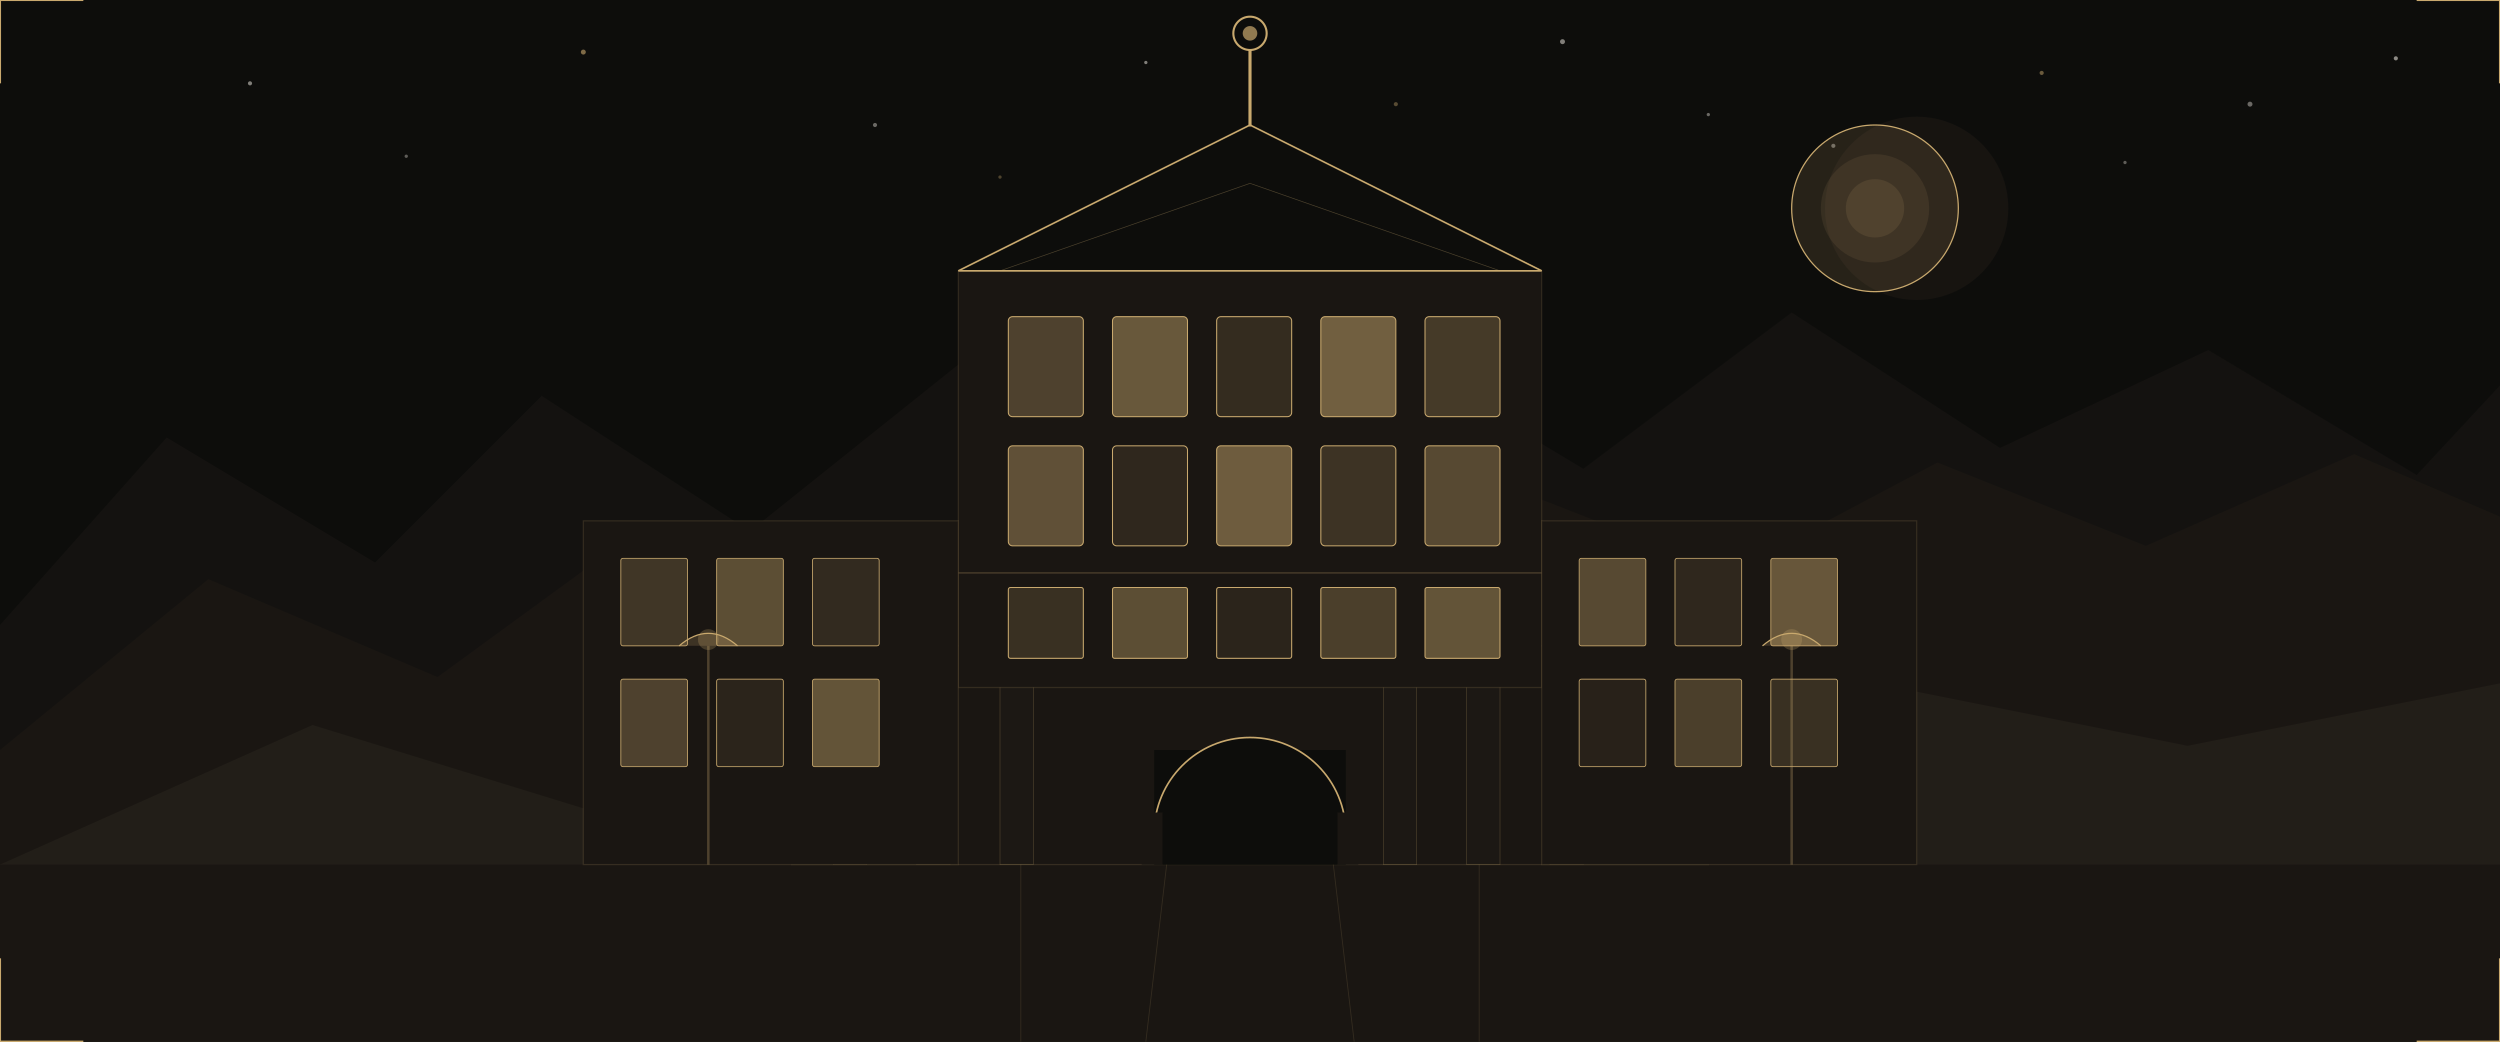
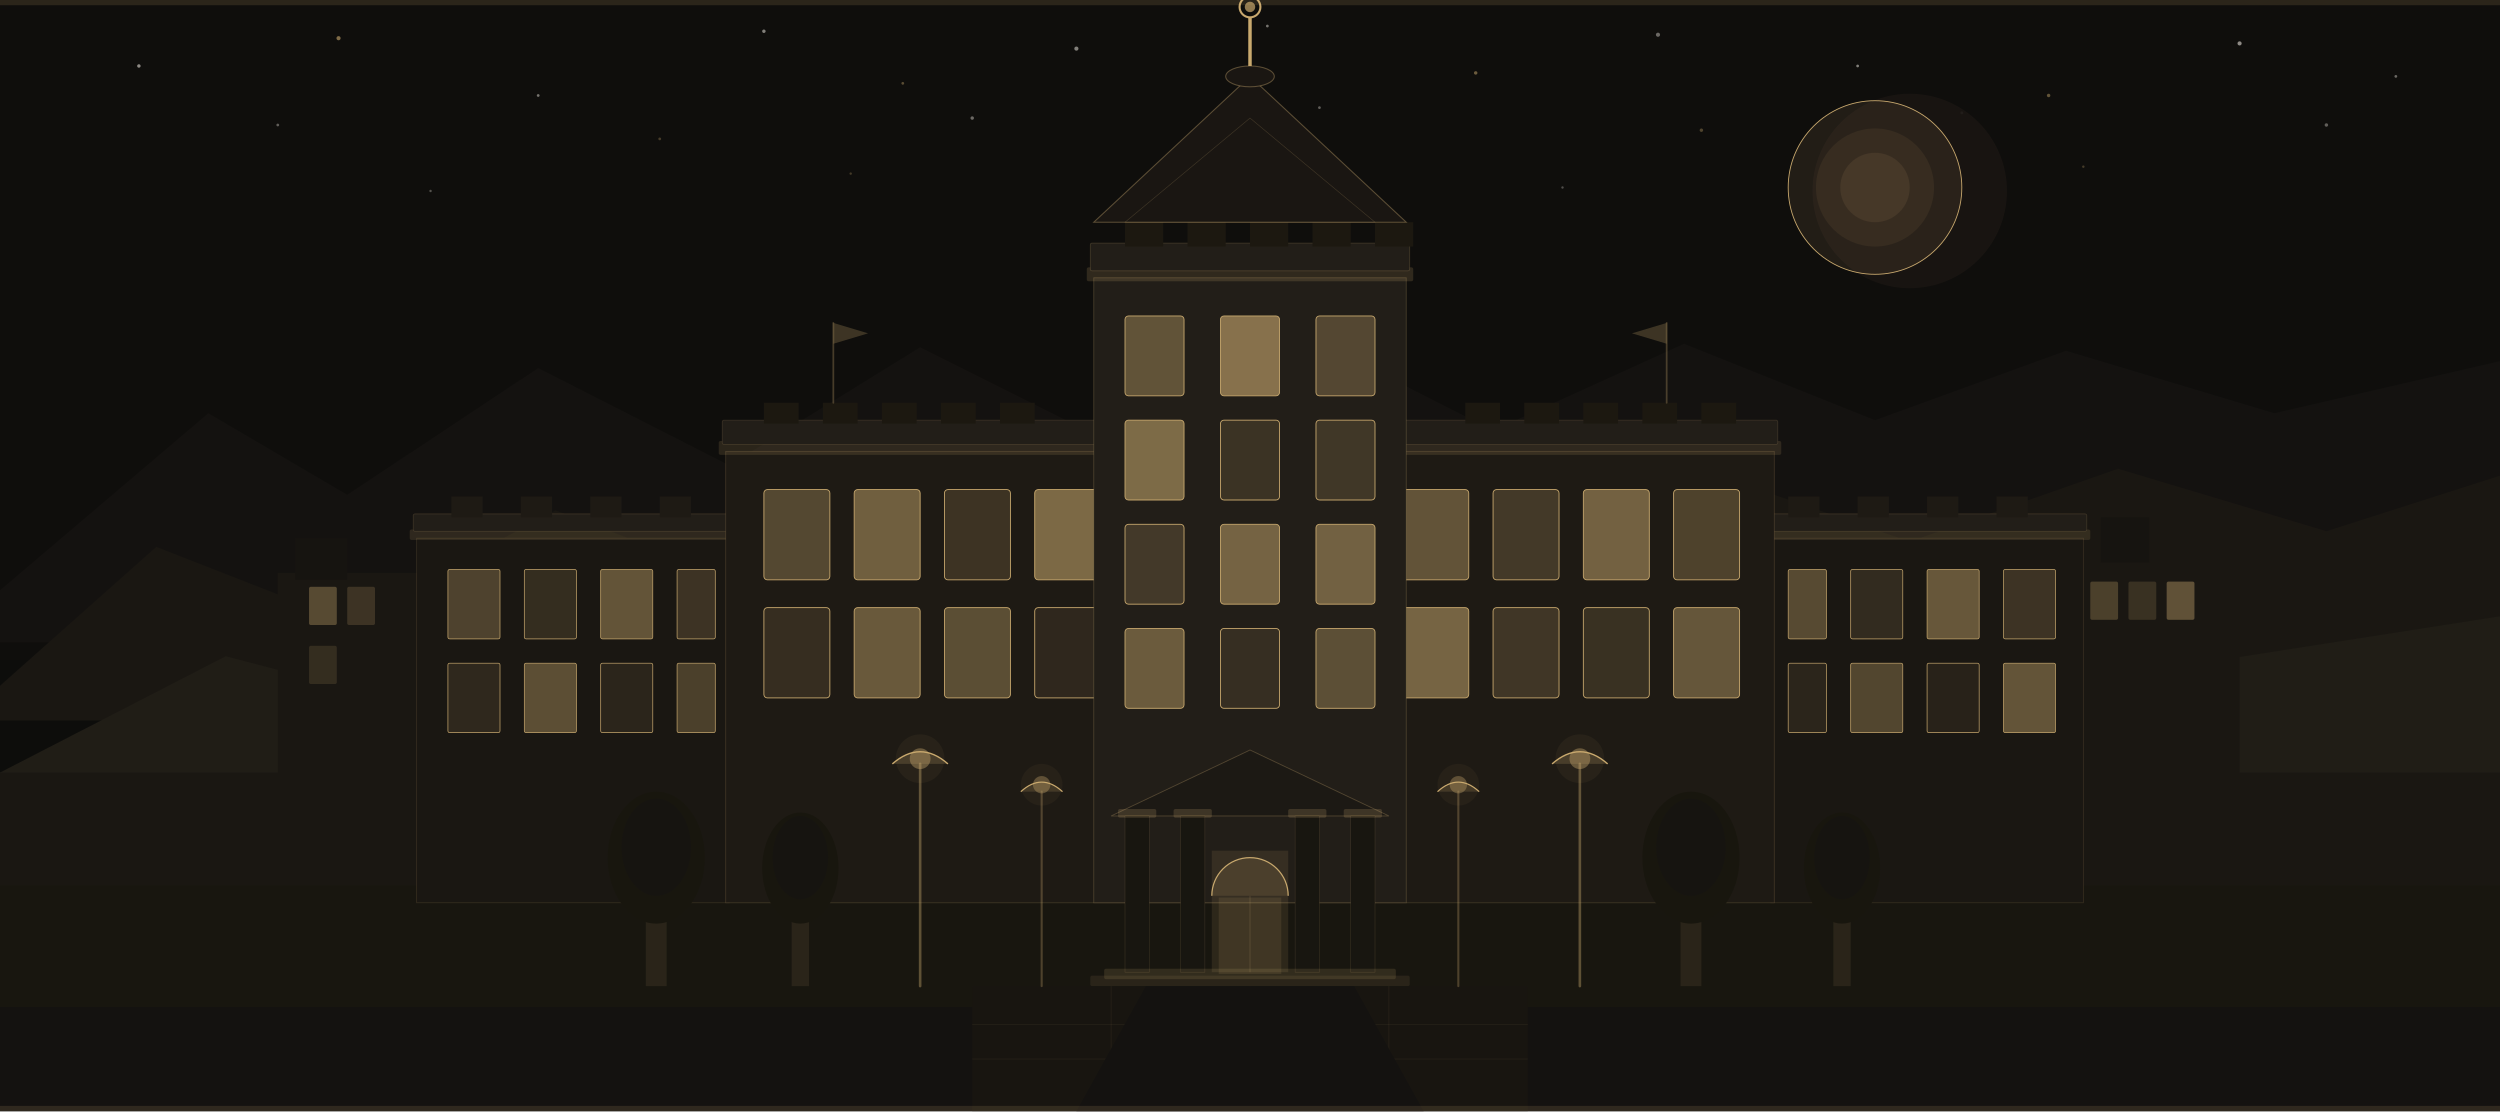
- <svg xmlns="http://www.w3.org/2000/svg" viewBox="0 0 1200 500">
-   <rect width="1200" height="500" fill="#0D0D0B" />
-   <circle cx="120" cy="40" r="1" fill="#F5F0E8" fill-opacity=".5" />
-   <circle cx="280" cy="25" r="1.2" fill="#C9A96E" fill-opacity=".6" />
-   <circle cx="420" cy="60" r="1" fill="#F5F0E8" fill-opacity=".4" />
-   <circle cx="550" cy="30" r=".8" fill="#F5F0E8" fill-opacity=".5" />
-   <circle cx="670" cy="50" r="1" fill="#C9A96E" fill-opacity=".4" />
-   <circle cx="750" cy="20" r="1.2" fill="#F5F0E8" fill-opacity=".5" />
-   <circle cx="820" cy="55" r=".8" fill="#F5F0E8" fill-opacity=".4" />
-   <circle cx="980" cy="35" r="1" fill="#C9A96E" fill-opacity=".5" />
-   <circle cx="1080" cy="50" r="1.2" fill="#F5F0E8" fill-opacity=".4" />
-   <circle cx="1150" cy="28" r="1" fill="#F5F0E8" fill-opacity=".55" />
-   <circle cx="195" cy="75" r=".8" fill="#F5F0E8" fill-opacity=".35" />
-   <circle cx="480" cy="85" r=".8" fill="#C9A96E" fill-opacity=".35" />
-   <circle cx="880" cy="70" r="1" fill="#F5F0E8" fill-opacity=".4" />
-   <circle cx="1020" cy="78" r=".8" fill="#F5F0E8" fill-opacity=".35" />
-   <circle cx="920" cy="100" r="44" fill="#1A1612" fill-opacity=".8" />
-   <circle cx="900" cy="100" r="40" fill="#C9A96E" fill-opacity=".14" stroke="#C9A96E" stroke-width=".6" />
-   <circle cx="900" cy="100" r="26" fill="#C9A96E" fill-opacity=".1" />
-   <circle cx="900" cy="100" r="14" fill="#C9A96E" fill-opacity=".12" />
-   <polygon points="0,300 80,210 180,270 260,190 360,255 460,175 560,240 660,165 760,225 860,150 960,215 1060,168 1160,228 1200,185 1200,500 0,500" fill="#141210" />
-   <polygon points="0,360 100,278 210,325 310,252 420,298 520,238 620,288 720,232 830,275 930,222 1030,262 1130,218 1200,248 1200,500 0,500" fill="#1A1612" />
-   <polygon points="0,415 150,348 280,388 400,338 530,375 660,330 790,368 920,332 1050,358 1200,328 1200,500 0,500" fill="#221E18" />
-   <rect x="0" y="415" width="1200" height="85" fill="#1A1612" />
-   <rect x="380" y="310" width="440" height="105" fill="#1A1612" stroke="rgba(201,169,110,.15)" stroke-width=".6" />
-   <rect x="400" y="318" width="16" height="97" fill="#221E18" stroke="#C9A96E" stroke-width=".3" opacity=".3" />
-   <rect x="440" y="318" width="16" height="97" fill="#221E18" stroke="#C9A96E" stroke-width=".3" opacity=".3" />
-   <rect x="480" y="318" width="16" height="97" fill="#221E18" stroke="#C9A96E" stroke-width=".3" opacity=".3" />
-   <rect x="744" y="318" width="16" height="97" fill="#221E18" stroke="#C9A96E" stroke-width=".3" opacity=".3" />
-   <rect x="704" y="318" width="16" height="97" fill="#221E18" stroke="#C9A96E" stroke-width=".3" opacity=".3" />
-   <rect x="664" y="318" width="16" height="97" fill="#221E18" stroke="#C9A96E" stroke-width=".3" opacity=".3" />
-   <rect x="460" y="130" width="280" height="200" fill="#1A1612" stroke="rgba(201,169,110,.15)" stroke-width=".6" />
-   <rect x="484" y="152" width="36" height="48" rx="2" fill="#C9A96E" fill-opacity=".3" stroke="#C9A96E" stroke-width=".5" />
-   <rect x="534" y="152" width="36" height="48" rx="2" fill="#C9A96E" fill-opacity=".45" stroke="#C9A96E" stroke-width=".5" />
-   <rect x="584" y="152" width="36" height="48" rx="2" fill="#C9A96E" fill-opacity=".15" stroke="#C9A96E" stroke-width=".5" />
-   <rect x="634" y="152" width="36" height="48" rx="2" fill="#C9A96E" fill-opacity=".5" stroke="#C9A96E" stroke-width=".5" />
-   <rect x="684" y="152" width="36" height="48" rx="2" fill="#C9A96E" fill-opacity=".25" stroke="#C9A96E" stroke-width=".5" />
-   <rect x="484" y="214" width="36" height="48" rx="2" fill="#C9A96E" fill-opacity=".4" stroke="#C9A96E" stroke-width=".5" />
-   <rect x="534" y="214" width="36" height="48" rx="2" fill="#C9A96E" fill-opacity=".12" stroke="#C9A96E" stroke-width=".5" />
-   <rect x="584" y="214" width="36" height="48" rx="2" fill="#C9A96E" fill-opacity=".48" stroke="#C9A96E" stroke-width=".5" />
-   <rect x="634" y="214" width="36" height="48" rx="2" fill="#C9A96E" fill-opacity=".2" stroke="#C9A96E" stroke-width=".5" />
-   <rect x="684" y="214" width="36" height="48" rx="2" fill="#C9A96E" fill-opacity=".35" stroke="#C9A96E" stroke-width=".5" />
-   <line x1="460" y1="275" x2="740" y2="275" stroke="#C9A96E" stroke-width=".6" opacity=".3" />
-   <rect x="484" y="282" width="36" height="34" rx="1" fill="#C9A96E" fill-opacity=".18" stroke="#C9A96E" stroke-width=".5" />
-   <rect x="534" y="282" width="36" height="34" rx="1" fill="#C9A96E" fill-opacity=".38" stroke="#C9A96E" stroke-width=".5" />
-   <rect x="584" y="282" width="36" height="34" rx="1" fill="#C9A96E" fill-opacity=".1" stroke="#C9A96E" stroke-width=".5" />
-   <rect x="634" y="282" width="36" height="34" rx="1" fill="#C9A96E" fill-opacity=".28" stroke="#C9A96E" stroke-width=".5" />
-   <rect x="684" y="282" width="36" height="34" rx="1" fill="#C9A96E" fill-opacity=".42" stroke="#C9A96E" stroke-width=".5" />
-   <polygon points="600,60 460,130 740,130" fill="#0D0D0B" stroke="#C9A96E" stroke-width=".8" />
-   <polygon points="600,88 480,130 720,130" fill="none" stroke="#C9A96E" stroke-width=".3" opacity=".35" />
-   <line x1="600" y1="22" x2="600" y2="60" stroke="#C9A96E" stroke-width="1.5" stroke-linecap="round" />
-   <circle cx="600" cy="16" r="8" fill="#0D0D0B" stroke="#C9A96E" stroke-width="1" />
-   <circle cx="600" cy="16" r="3.5" fill="#C9A96E" fill-opacity=".7" />
-   <rect x="280" y="250" width="180" height="165" fill="#1A1612" stroke="rgba(201,169,110,.15)" stroke-width=".6" />
-   <rect x="298" y="268" width="32" height="42" rx="1" fill="#C9A96E" fill-opacity=".22" stroke="#C9A96E" stroke-width=".4" />
-   <rect x="344" y="268" width="32" height="42" rx="1" fill="#C9A96E" fill-opacity=".38" stroke="#C9A96E" stroke-width=".4" />
-   <rect x="390" y="268" width="32" height="42" rx="1" fill="#C9A96E" fill-opacity=".14" stroke="#C9A96E" stroke-width=".4" />
-   <rect x="298" y="326" width="32" height="42" rx="1" fill="#C9A96E" fill-opacity=".3" stroke="#C9A96E" stroke-width=".4" />
-   <rect x="344" y="326" width="32" height="42" rx="1" fill="#C9A96E" fill-opacity=".1" stroke="#C9A96E" stroke-width=".4" />
-   <rect x="390" y="326" width="32" height="42" rx="1" fill="#C9A96E" fill-opacity=".42" stroke="#C9A96E" stroke-width=".4" />
-   <rect x="740" y="250" width="180" height="165" fill="#1A1612" stroke="rgba(201,169,110,.15)" stroke-width=".6" />
-   <rect x="758" y="268" width="32" height="42" rx="1" fill="#C9A96E" fill-opacity=".35" stroke="#C9A96E" stroke-width=".4" />
-   <rect x="804" y="268" width="32" height="42" rx="1" fill="#C9A96E" fill-opacity=".12" stroke="#C9A96E" stroke-width=".4" />
-   <rect x="850" y="268" width="32" height="42" rx="1" fill="#C9A96E" fill-opacity=".44" stroke="#C9A96E" stroke-width=".4" />
-   <rect x="758" y="326" width="32" height="42" rx="1" fill="#C9A96E" fill-opacity=".08" stroke="#C9A96E" stroke-width=".4" />
-   <rect x="804" y="326" width="32" height="42" rx="1" fill="#C9A96E" fill-opacity=".28" stroke="#C9A96E" stroke-width=".4" />
-   <rect x="850" y="326" width="32" height="42" rx="1" fill="#C9A96E" fill-opacity=".18" stroke="#C9A96E" stroke-width=".4" />
-   <rect x="554" y="360" width="92" height="55" fill="#0D0D0B" />
-   <path d="M554,400 A46,46 0 0,1 646,400" fill="#0D0D0B" stroke="#C9A96E" stroke-width=".8" />
-   <rect x="558" y="400" width="84" height="15" fill="#0D0D0B" />
-   <rect x="548" y="390" width="10" height="25" fill="#1A1612" />
-   <rect x="642" y="390" width="10" height="25" fill="#1A1612" />
-   <line x1="340" y1="415" x2="340" y2="310" stroke="#C9A96E" stroke-width="1.2" opacity=".3" />
-   <path d="M326,310 Q340,298 354,310" fill="#C9A96E" fill-opacity=".2" stroke="#C9A96E" stroke-width=".6" />
-   <circle cx="340" cy="307" r="5" fill="#C9A96E" fill-opacity=".25" />
-   <line x1="860" y1="415" x2="860" y2="310" stroke="#C9A96E" stroke-width="1.2" opacity=".3" />
-   <path d="M846,310 Q860,298 874,310" fill="#C9A96E" fill-opacity=".2" stroke="#C9A96E" stroke-width=".6" />
-   <circle cx="860" cy="307" r="5" fill="#C9A96E" fill-opacity=".25" />
-   <line x1="490" y1="415" x2="490" y2="500" stroke="#C9A96E" stroke-width=".4" opacity=".15" />
-   <line x1="560" y1="415" x2="550" y2="500" stroke="#C9A96E" stroke-width=".4" opacity=".15" />
-   <line x1="640" y1="415" x2="650" y2="500" stroke="#C9A96E" stroke-width=".4" opacity=".15" />
-   <line x1="710" y1="415" x2="710" y2="500" stroke="#C9A96E" stroke-width=".4" opacity=".15" />
-   <line x1="0" y1="0" x2="40" y2="0" stroke="#C9A96E" stroke-width="1" />
-   <line x1="0" y1="0" x2="0" y2="40" stroke="#C9A96E" stroke-width="1" />
-   <line x1="1200" y1="0" x2="1160" y2="0" stroke="#C9A96E" stroke-width="1" />
-   <line x1="1200" y1="0" x2="1200" y2="40" stroke="#C9A96E" stroke-width="1" />
-   <line x1="0" y1="500" x2="40" y2="500" stroke="#C9A96E" stroke-width="1" />
-   <line x1="0" y1="500" x2="0" y2="460" stroke="#C9A96E" stroke-width="1" />
-   <line x1="1200" y1="500" x2="1160" y2="500" stroke="#C9A96E" stroke-width="1" />
-   <line x1="1200" y1="500" x2="1200" y2="460" stroke="#C9A96E" stroke-width="1" />
+ <svg xmlns="http://www.w3.org/2000/svg" viewBox="0 0 1440 640">
+   <rect width="1440" height="640" fill="#0D0D0B" />
+   <rect width="1440" height="380" fill="#0F0E0C" />
+   <circle cx="80" cy="38" r="1" fill="#F5F0E8" fill-opacity=".55" />
+   <circle cx="195" cy="22" r="1.2" fill="#C9A96E" fill-opacity=".6" />
+   <circle cx="310" cy="55" r=".8" fill="#F5F0E8" fill-opacity=".45" />
+   <circle cx="440" cy="18" r="1" fill="#F5F0E8" fill-opacity=".5" />
+   <circle cx="520" cy="48" r=".8" fill="#C9A96E" fill-opacity=".4" />
+   <circle cx="620" cy="28" r="1.2" fill="#F5F0E8" fill-opacity=".5" />
+   <circle cx="730" cy="15" r=".8" fill="#F5F0E8" fill-opacity=".45" />
+   <circle cx="850" cy="42" r="1" fill="#C9A96E" fill-opacity=".5" />
+   <circle cx="955" cy="20" r="1.2" fill="#F5F0E8" fill-opacity=".4" />
+   <circle cx="1070" cy="38" r=".8" fill="#F5F0E8" fill-opacity=".5" />
+   <circle cx="1180" cy="55" r="1" fill="#C9A96E" fill-opacity=".45" />
+   <circle cx="1290" cy="25" r="1.2" fill="#F5F0E8" fill-opacity=".55" />
+   <circle cx="1380" cy="44" r=".8" fill="#F5F0E8" fill-opacity=".4" />
+   <circle cx="160" cy="72" r=".8" fill="#F5F0E8" fill-opacity=".35" />
+   <circle cx="380" cy="80" r=".8" fill="#C9A96E" fill-opacity=".3" />
+   <circle cx="560" cy="68" r="1" fill="#F5F0E8" fill-opacity=".4" />
+   <circle cx="760" cy="62" r=".8" fill="#F5F0E8" fill-opacity=".35" />
+   <circle cx="980" cy="75" r="1" fill="#C9A96E" fill-opacity=".35" />
+   <circle cx="1130" cy="65" r=".8" fill="#F5F0E8" fill-opacity=".4" />
+   <circle cx="1340" cy="72" r="1" fill="#F5F0E8" fill-opacity=".35" />
+   <circle cx="248" cy="110" r=".7" fill="#F5F0E8" fill-opacity=".3" />
+   <circle cx="490" cy="100" r=".7" fill="#C9A96E" fill-opacity=".28" />
+   <circle cx="690" cy="95" r=".7" fill="#F5F0E8" fill-opacity=".3" />
+   <circle cx="900" cy="108" r=".7" fill="#F5F0E8" fill-opacity=".28" />
+   <circle cx="1200" cy="96" r=".7" fill="#C9A96E" fill-opacity=".3" />
+   <circle cx="1100" cy="110" r="56" fill="#1A1612" fill-opacity=".9" />
+   <circle cx="1080" cy="108" r="50" fill="#C9A96E" fill-opacity=".1" stroke="#C9A96E" stroke-width=".5" />
+   <circle cx="1080" cy="108" r="34" fill="#C9A96E" fill-opacity=".08" />
+   <circle cx="1080" cy="108" r="20" fill="#C9A96E" fill-opacity=".1" />
+   <polygon points="0,340 120,238 200,285 310,212 420,268 530,200 640,255 750,192 860,248 970,198 1080,242 1190,202 1310,238 1440,208 1440,370 0,370" fill="#141210" />
+   <polygon points="0,395 90,315 200,358 320,294 430,336 550,278 660,322 770,272 880,320 990,274 1100,312 1220,270 1340,306 1440,274 1440,415 0,415" fill="#1A1712" />
+   <polygon points="0,445 130,378 260,412 390,372 510,402 640,364 760,396 890,362 1020,386 1150,358 1280,380 1440,355 1440,465 0,465" fill="#201D16" />
+   <rect x="0" y="445" width="1440" height="195" fill="#1A1712" />
+   <rect x="0" y="510" width="1440" height="130" fill="#18160F" />
+   <rect x="0" y="580" width="1440" height="60" fill="#141210" />
+   <rect x="160" y="330" width="90" height="135" fill="#1A1712" />
+   <rect x="170" y="310" width="30" height="24" fill="#161410" />
+   <rect x="1190" y="320" width="100" height="145" fill="#1A1712" />
+   <rect x="1210" y="298" width="28" height="26" fill="#161410" />
+   <rect x="178" y="338" width="16" height="22" rx="1" fill="#C9A96E" fill-opacity=".35" />
+   <rect x="200" y="338" width="16" height="22" rx="1" fill="#C9A96E" fill-opacity=".2" />
+   <rect x="178" y="372" width="16" height="22" rx="1" fill="#C9A96E" fill-opacity=".15" />
+   <rect x="1204" y="335" width="16" height="22" rx="1" fill="#C9A96E" fill-opacity=".28" />
+   <rect x="1226" y="335" width="16" height="22" rx="1" fill="#C9A96E" fill-opacity=".18" />
+   <rect x="1248" y="335" width="16" height="22" rx="1" fill="#C9A96E" fill-opacity=".4" />
+   <rect x="240" y="310" width="180" height="210" fill="#1A1712" stroke="#C9A96E" stroke-width=".4" stroke-opacity=".18" />
+   <rect x="258" y="328" width="30" height="40" rx="1" fill="#C9A96E" fill-opacity=".3" stroke="#C9A96E" stroke-width=".4" />
+   <rect x="302" y="328" width="30" height="40" rx="1" fill="#C9A96E" fill-opacity=".15" stroke="#C9A96E" stroke-width=".4" />
+   <rect x="346" y="328" width="30" height="40" rx="1" fill="#C9A96E" fill-opacity=".42" stroke="#C9A96E" stroke-width=".4" />
+   <rect x="390" y="328" width="22" height="40" rx="1" fill="#C9A96E" fill-opacity=".2" stroke="#C9A96E" stroke-width=".4" />
+   <rect x="258" y="382" width="30" height="40" rx="1" fill="#C9A96E" fill-opacity=".12" stroke="#C9A96E" stroke-width=".4" />
+   <rect x="302" y="382" width="30" height="40" rx="1" fill="#C9A96E" fill-opacity=".38" stroke="#C9A96E" stroke-width=".4" />
+   <rect x="346" y="382" width="30" height="40" rx="1" fill="#C9A96E" fill-opacity=".1" stroke="#C9A96E" stroke-width=".4" />
+   <rect x="390" y="382" width="22" height="40" rx="1" fill="#C9A96E" fill-opacity=".28" stroke="#C9A96E" stroke-width=".4" />
+   <rect x="236" y="305" width="188" height="6" rx="1" fill="#C9A96E" fill-opacity=".15" />
+   <rect x="238" y="296" width="184" height="10" rx="1" fill="#221E18" stroke="#C9A96E" stroke-width=".4" stroke-opacity=".2" />
+   <rect x="260" y="286" width="18" height="12" fill="#1E1A14" />
+   <rect x="300" y="286" width="18" height="12" fill="#1E1A14" />
+   <rect x="340" y="286" width="18" height="12" fill="#1E1A14" />
+   <rect x="380" y="286" width="18" height="12" fill="#1E1A14" />
+   <rect x="1020" y="310" width="180" height="210" fill="#1A1712" stroke="#C9A96E" stroke-width=".4" stroke-opacity=".18" />
+   <rect x="1030" y="328" width="22" height="40" rx="1" fill="#C9A96E" fill-opacity=".35" stroke="#C9A96E" stroke-width=".4" />
+   <rect x="1066" y="328" width="30" height="40" rx="1" fill="#C9A96E" fill-opacity=".14" stroke="#C9A96E" stroke-width=".4" />
+   <rect x="1110" y="328" width="30" height="40" rx="1" fill="#C9A96E" fill-opacity=".44" stroke="#C9A96E" stroke-width=".4" />
+   <rect x="1154" y="328" width="30" height="40" rx="1" fill="#C9A96E" fill-opacity=".2" stroke="#C9A96E" stroke-width=".4" />
+   <rect x="1030" y="382" width="22" height="40" rx="1" fill="#C9A96E" fill-opacity=".1" stroke="#C9A96E" stroke-width=".4" />
+   <rect x="1066" y="382" width="30" height="40" rx="1" fill="#C9A96E" fill-opacity=".32" stroke="#C9A96E" stroke-width=".4" />
+   <rect x="1110" y="382" width="30" height="40" rx="1" fill="#C9A96E" fill-opacity=".08" stroke="#C9A96E" stroke-width=".4" />
+   <rect x="1154" y="382" width="30" height="40" rx="1" fill="#C9A96E" fill-opacity=".42" stroke="#C9A96E" stroke-width=".4" />
+   <rect x="1016" y="305" width="188" height="6" rx="1" fill="#C9A96E" fill-opacity=".15" />
+   <rect x="1018" y="296" width="184" height="10" rx="1" fill="#221E18" stroke="#C9A96E" stroke-width=".4" stroke-opacity=".2" />
+   <rect x="1030" y="286" width="18" height="12" fill="#1E1A14" />
+   <rect x="1070" y="286" width="18" height="12" fill="#1E1A14" />
+   <rect x="1110" y="286" width="18" height="12" fill="#1E1A14" />
+   <rect x="1150" y="286" width="18" height="12" fill="#1E1A14" />
+   <rect x="418" y="260" width="604" height="260" fill="#1E1A14" stroke="#C9A96E" stroke-width=".5" stroke-opacity=".2" />
+   <rect x="440" y="282" width="38" height="52" rx="2" fill="#C9A96E" fill-opacity=".32" stroke="#C9A96E" stroke-width=".5" />
+   <rect x="492" y="282" width="38" height="52" rx="2" fill="#C9A96E" fill-opacity=".48" stroke="#C9A96E" stroke-width=".5" />
+   <rect x="544" y="282" width="38" height="52" rx="2" fill="#C9A96E" fill-opacity=".18" stroke="#C9A96E" stroke-width=".5" />
+   <rect x="596" y="282" width="38" height="52" rx="2" fill="#C9A96E" fill-opacity=".55" stroke="#C9A96E" stroke-width=".5" />
+   <rect x="808" y="282" width="38" height="52" rx="2" fill="#C9A96E" fill-opacity=".4" stroke="#C9A96E" stroke-width=".5" />
+   <rect x="860" y="282" width="38" height="52" rx="2" fill="#C9A96E" fill-opacity=".22" stroke="#C9A96E" stroke-width=".5" />
+   <rect x="912" y="282" width="38" height="52" rx="2" fill="#C9A96E" fill-opacity=".5" stroke="#C9A96E" stroke-width=".5" />
+   <rect x="964" y="282" width="38" height="52" rx="2" fill="#C9A96E" fill-opacity=".28" stroke="#C9A96E" stroke-width=".5" />
+   <rect x="440" y="350" width="38" height="52" rx="2" fill="#C9A96E" fill-opacity=".14" stroke="#C9A96E" stroke-width=".5" />
+   <rect x="492" y="350" width="38" height="52" rx="2" fill="#C9A96E" fill-opacity=".44" stroke="#C9A96E" stroke-width=".5" />
+   <rect x="544" y="350" width="38" height="52" rx="2" fill="#C9A96E" fill-opacity=".36" stroke="#C9A96E" stroke-width=".5" />
+   <rect x="596" y="350" width="38" height="52" rx="2" fill="#C9A96E" fill-opacity=".1" stroke="#C9A96E" stroke-width=".5" />
+   <rect x="808" y="350" width="38" height="52" rx="2" fill="#C9A96E" fill-opacity=".52" stroke="#C9A96E" stroke-width=".5" />
+   <rect x="860" y="350" width="38" height="52" rx="2" fill="#C9A96E" fill-opacity=".2" stroke="#C9A96E" stroke-width=".5" />
+   <rect x="912" y="350" width="38" height="52" rx="2" fill="#C9A96E" fill-opacity=".16" stroke="#C9A96E" stroke-width=".5" />
+   <rect x="964" y="350" width="38" height="52" rx="2" fill="#C9A96E" fill-opacity=".42" stroke="#C9A96E" stroke-width=".5" />
+   <rect x="414" y="254" width="612" height="8" rx="1" fill="#C9A96E" fill-opacity=".15" />
+   <rect x="416" y="242" width="608" height="14" rx="1" fill="#221E18" stroke="#C9A96E" stroke-width=".4" stroke-opacity=".2" />
+   <rect x="440" y="232" width="20" height="12" fill="#1C1810" />
+   <rect x="474" y="232" width="20" height="12" fill="#1C1810" />
+   <rect x="508" y="232" width="20" height="12" fill="#1C1810" />
+   <rect x="542" y="232" width="20" height="12" fill="#1C1810" />
+   <rect x="576" y="232" width="20" height="12" fill="#1C1810" />
+   <rect x="844" y="232" width="20" height="12" fill="#1C1810" />
+   <rect x="878" y="232" width="20" height="12" fill="#1C1810" />
+   <rect x="912" y="232" width="20" height="12" fill="#1C1810" />
+   <rect x="946" y="232" width="20" height="12" fill="#1C1810" />
+   <rect x="980" y="232" width="20" height="12" fill="#1C1810" />
+   <rect x="630" y="160" width="180" height="360" fill="#221E18" stroke="#C9A96E" stroke-width=".5" stroke-opacity=".25" />
+   <rect x="648" y="182" width="34" height="46" rx="2" fill="#C9A96E" fill-opacity=".38" stroke="#C9A96E" stroke-width=".5" />
+   <rect x="648" y="242" width="34" height="46" rx="2" fill="#C9A96E" fill-opacity=".55" stroke="#C9A96E" stroke-width=".5" />
+   <rect x="648" y="302" width="34" height="46" rx="2" fill="#C9A96E" fill-opacity=".2" stroke="#C9A96E" stroke-width=".5" />
+   <rect x="648" y="362" width="34" height="46" rx="2" fill="#C9A96E" fill-opacity=".44" stroke="#C9A96E" stroke-width=".5" />
+   <rect x="703" y="182" width="34" height="46" rx="2" fill="#C9A96E" fill-opacity=".6" stroke="#C9A96E" stroke-width=".5" />
+   <rect x="703" y="242" width="34" height="46" rx="2" fill="#C9A96E" fill-opacity=".15" stroke="#C9A96E" stroke-width=".5" />
+   <rect x="703" y="302" width="34" height="46" rx="2" fill="#C9A96E" fill-opacity=".5" stroke="#C9A96E" stroke-width=".5" />
+   <rect x="703" y="362" width="34" height="46" rx="2" fill="#C9A96E" fill-opacity=".12" stroke="#C9A96E" stroke-width=".5" />
+   <rect x="758" y="182" width="34" height="46" rx="2" fill="#C9A96E" fill-opacity=".3" stroke="#C9A96E" stroke-width=".5" />
+   <rect x="758" y="242" width="34" height="46" rx="2" fill="#C9A96E" fill-opacity=".18" stroke="#C9A96E" stroke-width=".5" />
+   <rect x="758" y="302" width="34" height="46" rx="2" fill="#C9A96E" fill-opacity=".48" stroke="#C9A96E" stroke-width=".5" />
+   <rect x="758" y="362" width="34" height="46" rx="2" fill="#C9A96E" fill-opacity=".35" stroke="#C9A96E" stroke-width=".5" />
+   <rect x="626" y="154" width="188" height="8" rx="1" fill="#C9A96E" fill-opacity=".18" />
+   <rect x="628" y="140" width="184" height="16" rx="1" fill="#221E18" stroke="#C9A96E" stroke-width=".4" stroke-opacity=".25" />
+   <rect x="648" y="128" width="22" height="14" fill="#1C1810" />
+   <rect x="684" y="128" width="22" height="14" fill="#1C1810" />
+   <rect x="720" y="128" width="22" height="14" fill="#1C1810" />
+   <rect x="756" y="128" width="22" height="14" fill="#1C1810" />
+   <rect x="792" y="128" width="22" height="14" fill="#1C1810" />
+   <polygon points="720,44 630,128 810,128" fill="#1A1612" stroke="#C9A96E" stroke-width=".6" stroke-opacity=".4" />
+   <polygon points="720,68 648,128 792,128" fill="none" stroke="#C9A96E" stroke-width=".3" opacity=".25" />
+   <line x1="720" y1="4" x2="720" y2="44" stroke="#C9A96E" stroke-width="2" stroke-linecap="round" />
+   <circle cx="720" cy="4" r="6" fill="#0D0D0B" stroke="#C9A96E" stroke-width="1.2" />
+   <circle cx="720" cy="4" r="3" fill="#C9A96E" fill-opacity=".7" />
+   <ellipse cx="720" cy="44" rx="14" ry="6" fill="#1A1612" stroke="#C9A96E" stroke-width=".6" stroke-opacity=".4" />
+   <polygon points="720,432 640,470 800,470" fill="#1C1914" stroke="#C9A96E" stroke-width=".5" stroke-opacity=".3" />
+   <rect x="648" y="470" width="14" height="90" fill="#181610" stroke="#C9A96E" stroke-width=".3" stroke-opacity=".2" />
+   <rect x="680" y="470" width="14" height="90" fill="#181610" stroke="#C9A96E" stroke-width=".3" stroke-opacity=".2" />
+   <rect x="746" y="470" width="14" height="90" fill="#181610" stroke="#C9A96E" stroke-width=".3" stroke-opacity=".2" />
+   <rect x="778" y="470" width="14" height="90" fill="#181610" stroke="#C9A96E" stroke-width=".3" stroke-opacity=".2" />
+   <rect x="644" y="466" width="22" height="5" rx="1" fill="#C9A96E" fill-opacity=".2" />
+   <rect x="676" y="466" width="22" height="5" rx="1" fill="#C9A96E" fill-opacity=".2" />
+   <rect x="742" y="466" width="22" height="5" rx="1" fill="#C9A96E" fill-opacity=".2" />
+   <rect x="774" y="466" width="22" height="5" rx="1" fill="#C9A96E" fill-opacity=".2" />
+   <rect x="636" y="558" width="168" height="6" rx="1" fill="#C9A96E" fill-opacity=".15" />
+   <rect x="628" y="562" width="184" height="6" rx="1" fill="#C9A96E" fill-opacity=".1" />
+   <rect x="698" y="490" width="44" height="70" rx="0" fill="#C9A96E" fill-opacity=".12" />
+   <path d="M698,516 A22,22 0 0,1 742,516" fill="#C9A96E" fill-opacity=".14" stroke="#C9A96E" stroke-width=".7" />
+   <rect x="702" y="517" width="36" height="44" fill="#C9A96E" fill-opacity=".12" />
+   <line x1="720" y1="516" x2="720" y2="560" stroke="#C9A96E" stroke-width=".4" opacity=".25" />
+   <rect x="560" y="568" width="320" height="72" fill="#181510" />
+   <line x1="560" y1="590" x2="880" y2="590" stroke="#C9A96E" stroke-width=".3" opacity=".12" />
+   <line x1="560" y1="610" x2="880" y2="610" stroke="#C9A96E" stroke-width=".3" opacity=".12" />
+   <line x1="640" y1="568" x2="640" y2="640" stroke="#C9A96E" stroke-width=".3" opacity=".12" />
+   <line x1="720" y1="568" x2="720" y2="640" stroke="#C9A96E" stroke-width=".3" opacity=".12" />
+   <line x1="800" y1="568" x2="800" y2="640" stroke="#C9A96E" stroke-width=".3" opacity=".12" />
+   <polygon points="660,568 780,568 820,640 620,640" fill="#141210" />
+   <rect x="372" y="502" width="12" height="66" fill="#C9A96E" fill-opacity=".1" />
+   <ellipse cx="378" cy="494" rx="28" ry="38" fill="#18160E" />
+   <ellipse cx="378" cy="488" rx="20" ry="28" fill="#161410" />
+   <rect x="456" y="508" width="10" height="60" fill="#C9A96E" fill-opacity=".1" />
+   <ellipse cx="461" cy="500" rx="22" ry="32" fill="#18160E" />
+   <ellipse cx="461" cy="494" rx="16" ry="24" fill="#161410" />
+   <rect x="968" y="502" width="12" height="66" fill="#C9A96E" fill-opacity=".1" />
+   <ellipse cx="974" cy="494" rx="28" ry="38" fill="#18160E" />
+   <ellipse cx="974" cy="488" rx="20" ry="28" fill="#161410" />
+   <rect x="1056" y="508" width="10" height="60" fill="#C9A96E" fill-opacity=".1" />
+   <ellipse cx="1061" cy="500" rx="22" ry="32" fill="#18160E" />
+   <ellipse cx="1061" cy="494" rx="16" ry="24" fill="#161410" />
+   <line x1="530" y1="568" x2="530" y2="440" stroke="#C9A96E" stroke-width="1.5" stroke-linecap="round" opacity=".4" />
+   <path d="M514,440 Q530,426 546,440" fill="#C9A96E" fill-opacity=".2" stroke="#C9A96E" stroke-width=".8" />
+   <circle cx="530" cy="437" r="6" fill="#C9A96E" fill-opacity=".4" />
+   <circle cx="530" cy="437" r="14" fill="#C9A96E" fill-opacity=".06" />
+   <line x1="600" y1="568" x2="600" y2="456" stroke="#C9A96E" stroke-width="1.2" stroke-linecap="round" opacity=".3" />
+   <path d="M588,456 Q600,445 612,456" fill="#C9A96E" fill-opacity=".18" stroke="#C9A96E" stroke-width=".7" />
+   <circle cx="600" cy="452" r="5" fill="#C9A96E" fill-opacity=".35" />
+   <circle cx="600" cy="452" r="12" fill="#C9A96E" fill-opacity=".05" />
+   <line x1="910" y1="568" x2="910" y2="440" stroke="#C9A96E" stroke-width="1.5" stroke-linecap="round" opacity=".4" />
+   <path d="M894,440 Q910,426 926,440" fill="#C9A96E" fill-opacity=".2" stroke="#C9A96E" stroke-width=".8" />
+   <circle cx="910" cy="437" r="6" fill="#C9A96E" fill-opacity=".4" />
+   <circle cx="910" cy="437" r="14" fill="#C9A96E" fill-opacity=".06" />
+   <line x1="840" y1="568" x2="840" y2="456" stroke="#C9A96E" stroke-width="1.2" stroke-linecap="round" opacity=".3" />
+   <path d="M828,456 Q840,445 852,456" fill="#C9A96E" fill-opacity=".18" stroke="#C9A96E" stroke-width=".7" />
+   <circle cx="840" cy="452" r="5" fill="#C9A96E" fill-opacity=".35" />
+   <circle cx="840" cy="452" r="12" fill="#C9A96E" fill-opacity=".05" />
+   <line x1="480" y1="232" x2="480" y2="186" stroke="#C9A96E" stroke-width="1" stroke-linecap="round" opacity=".3" />
+   <polygon points="480,186 500,192 480,198" fill="#C9A96E" fill-opacity=".25" />
+   <line x1="960" y1="232" x2="960" y2="186" stroke="#C9A96E" stroke-width="1" stroke-linecap="round" opacity=".3" />
+   <polygon points="960,186 940,192 960,198" fill="#C9A96E" fill-opacity=".25" />
+   <rect x="0" y="0" width="1440" height="3" fill="#C9A96E" fill-opacity=".15" />
+   <rect x="0" y="637" width="1440" height="3" fill="#C9A96E" fill-opacity=".15" />
</svg>
